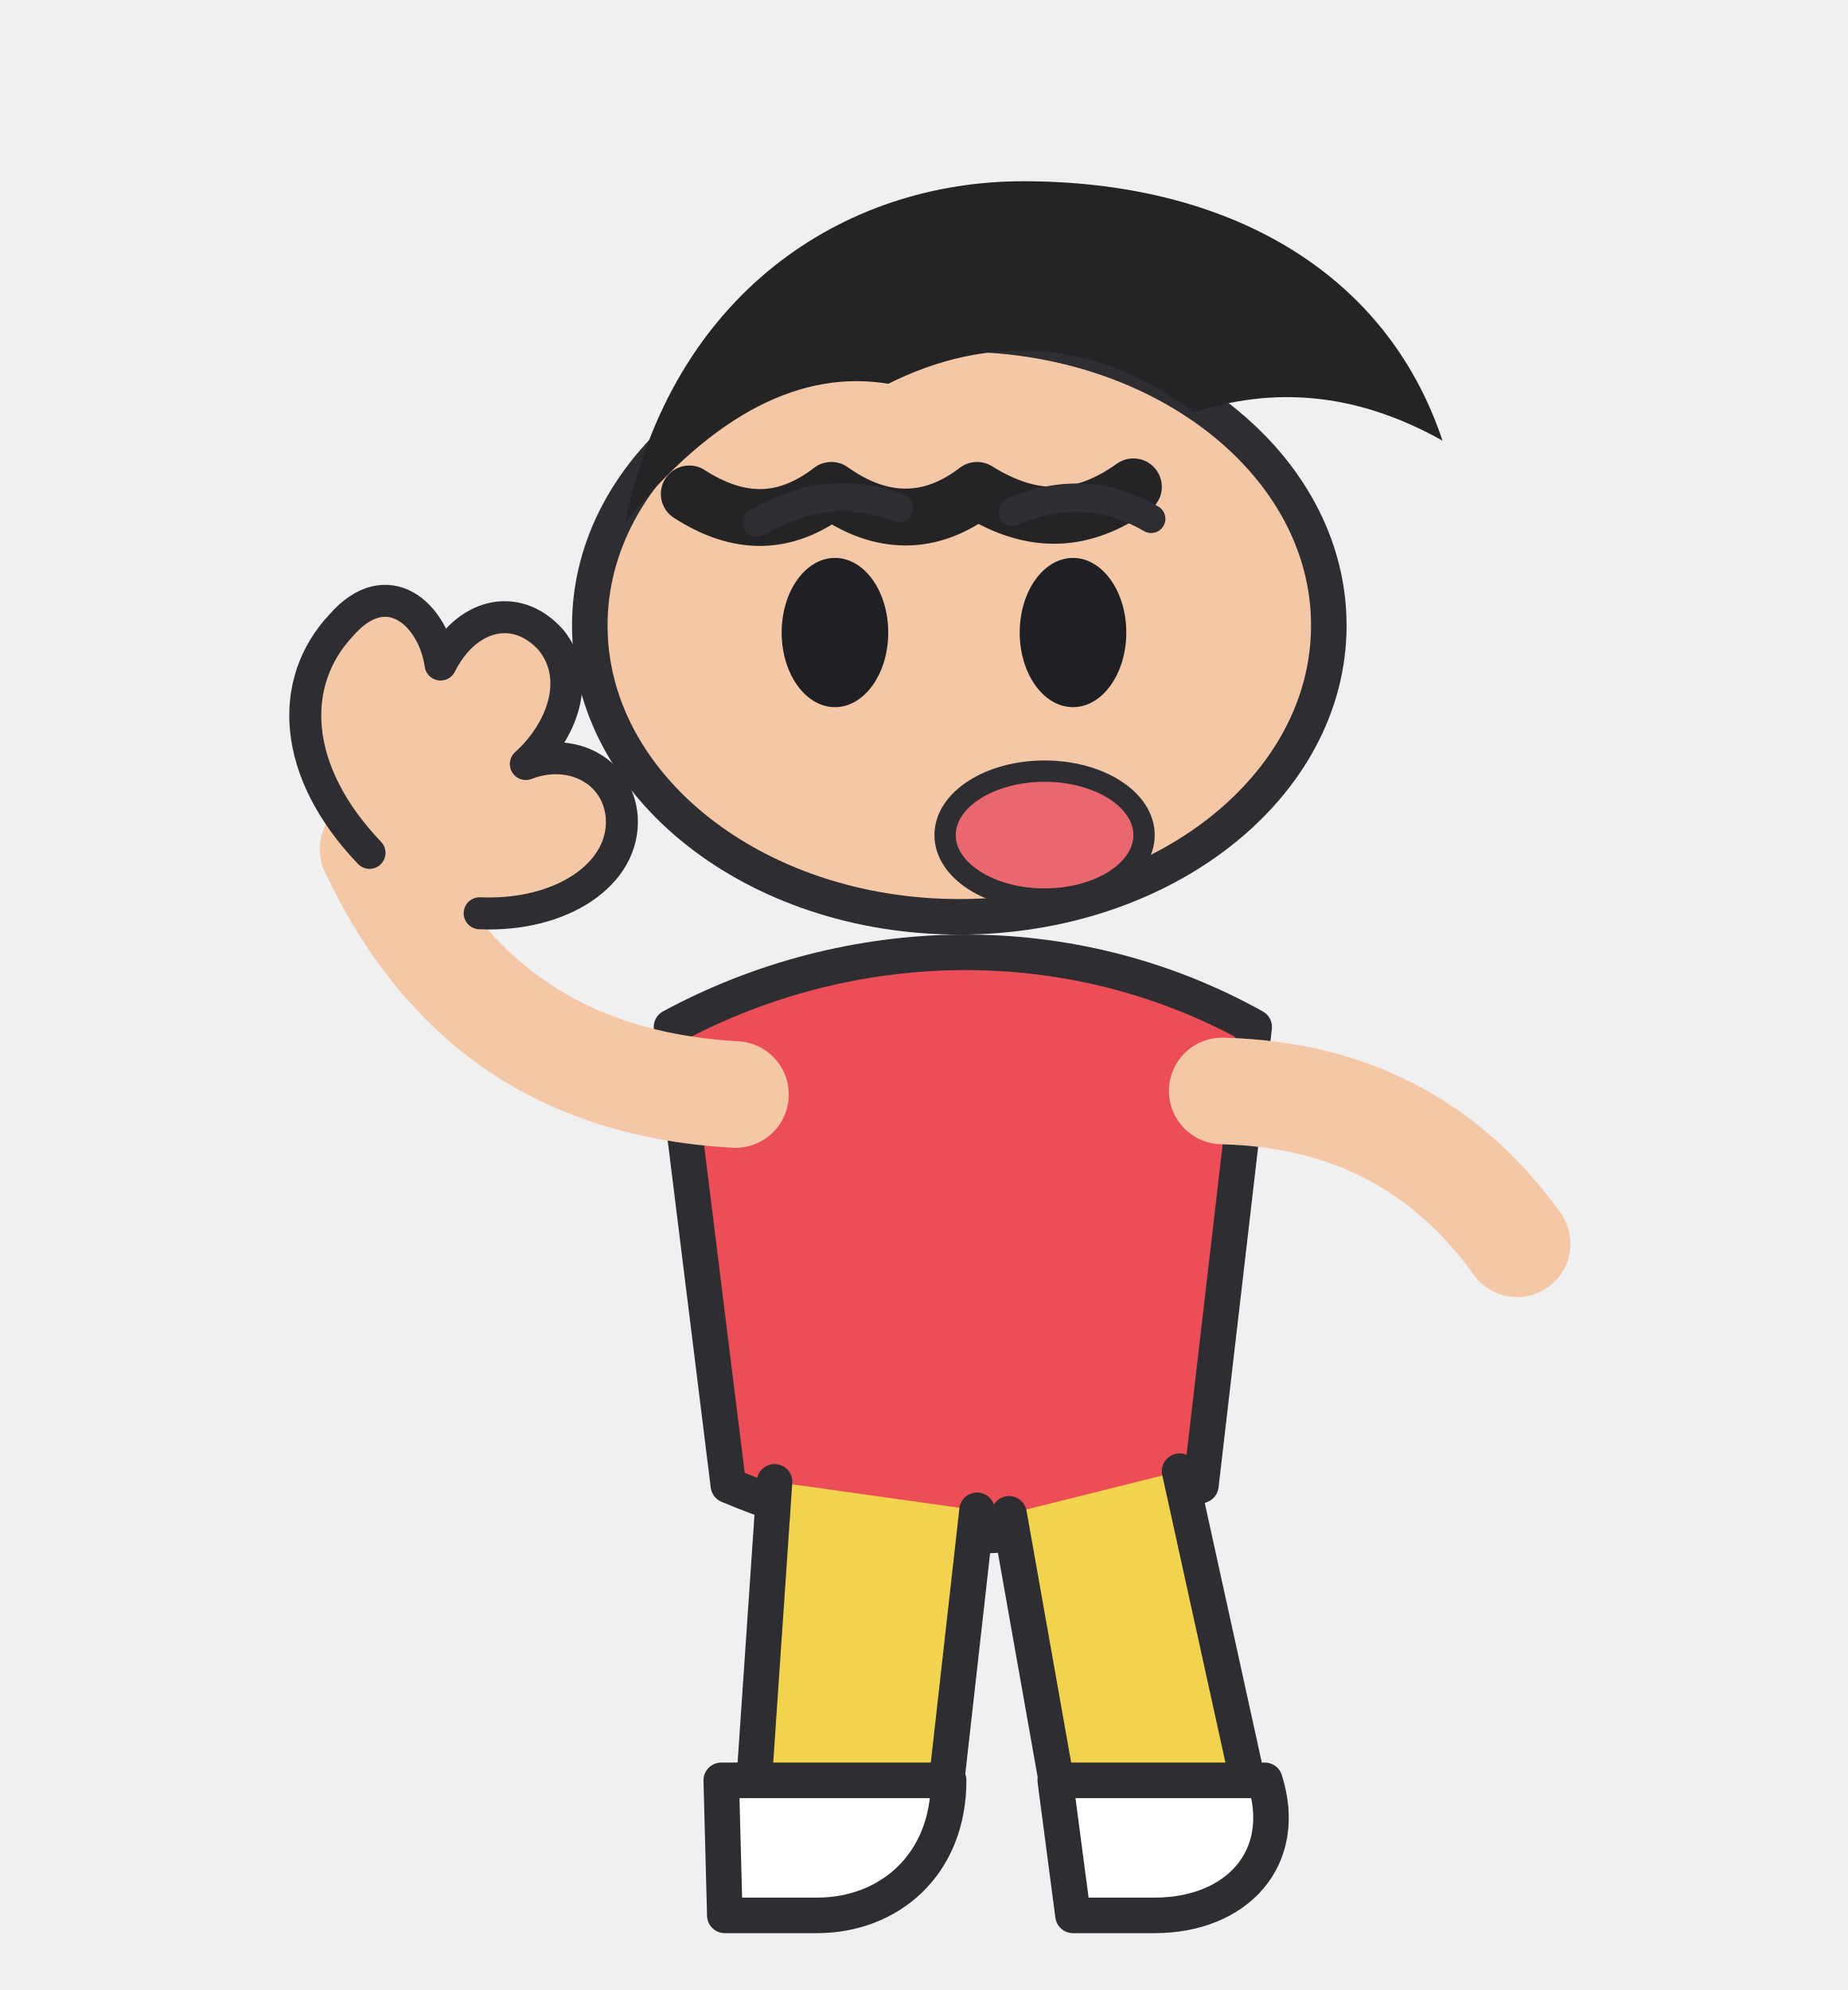
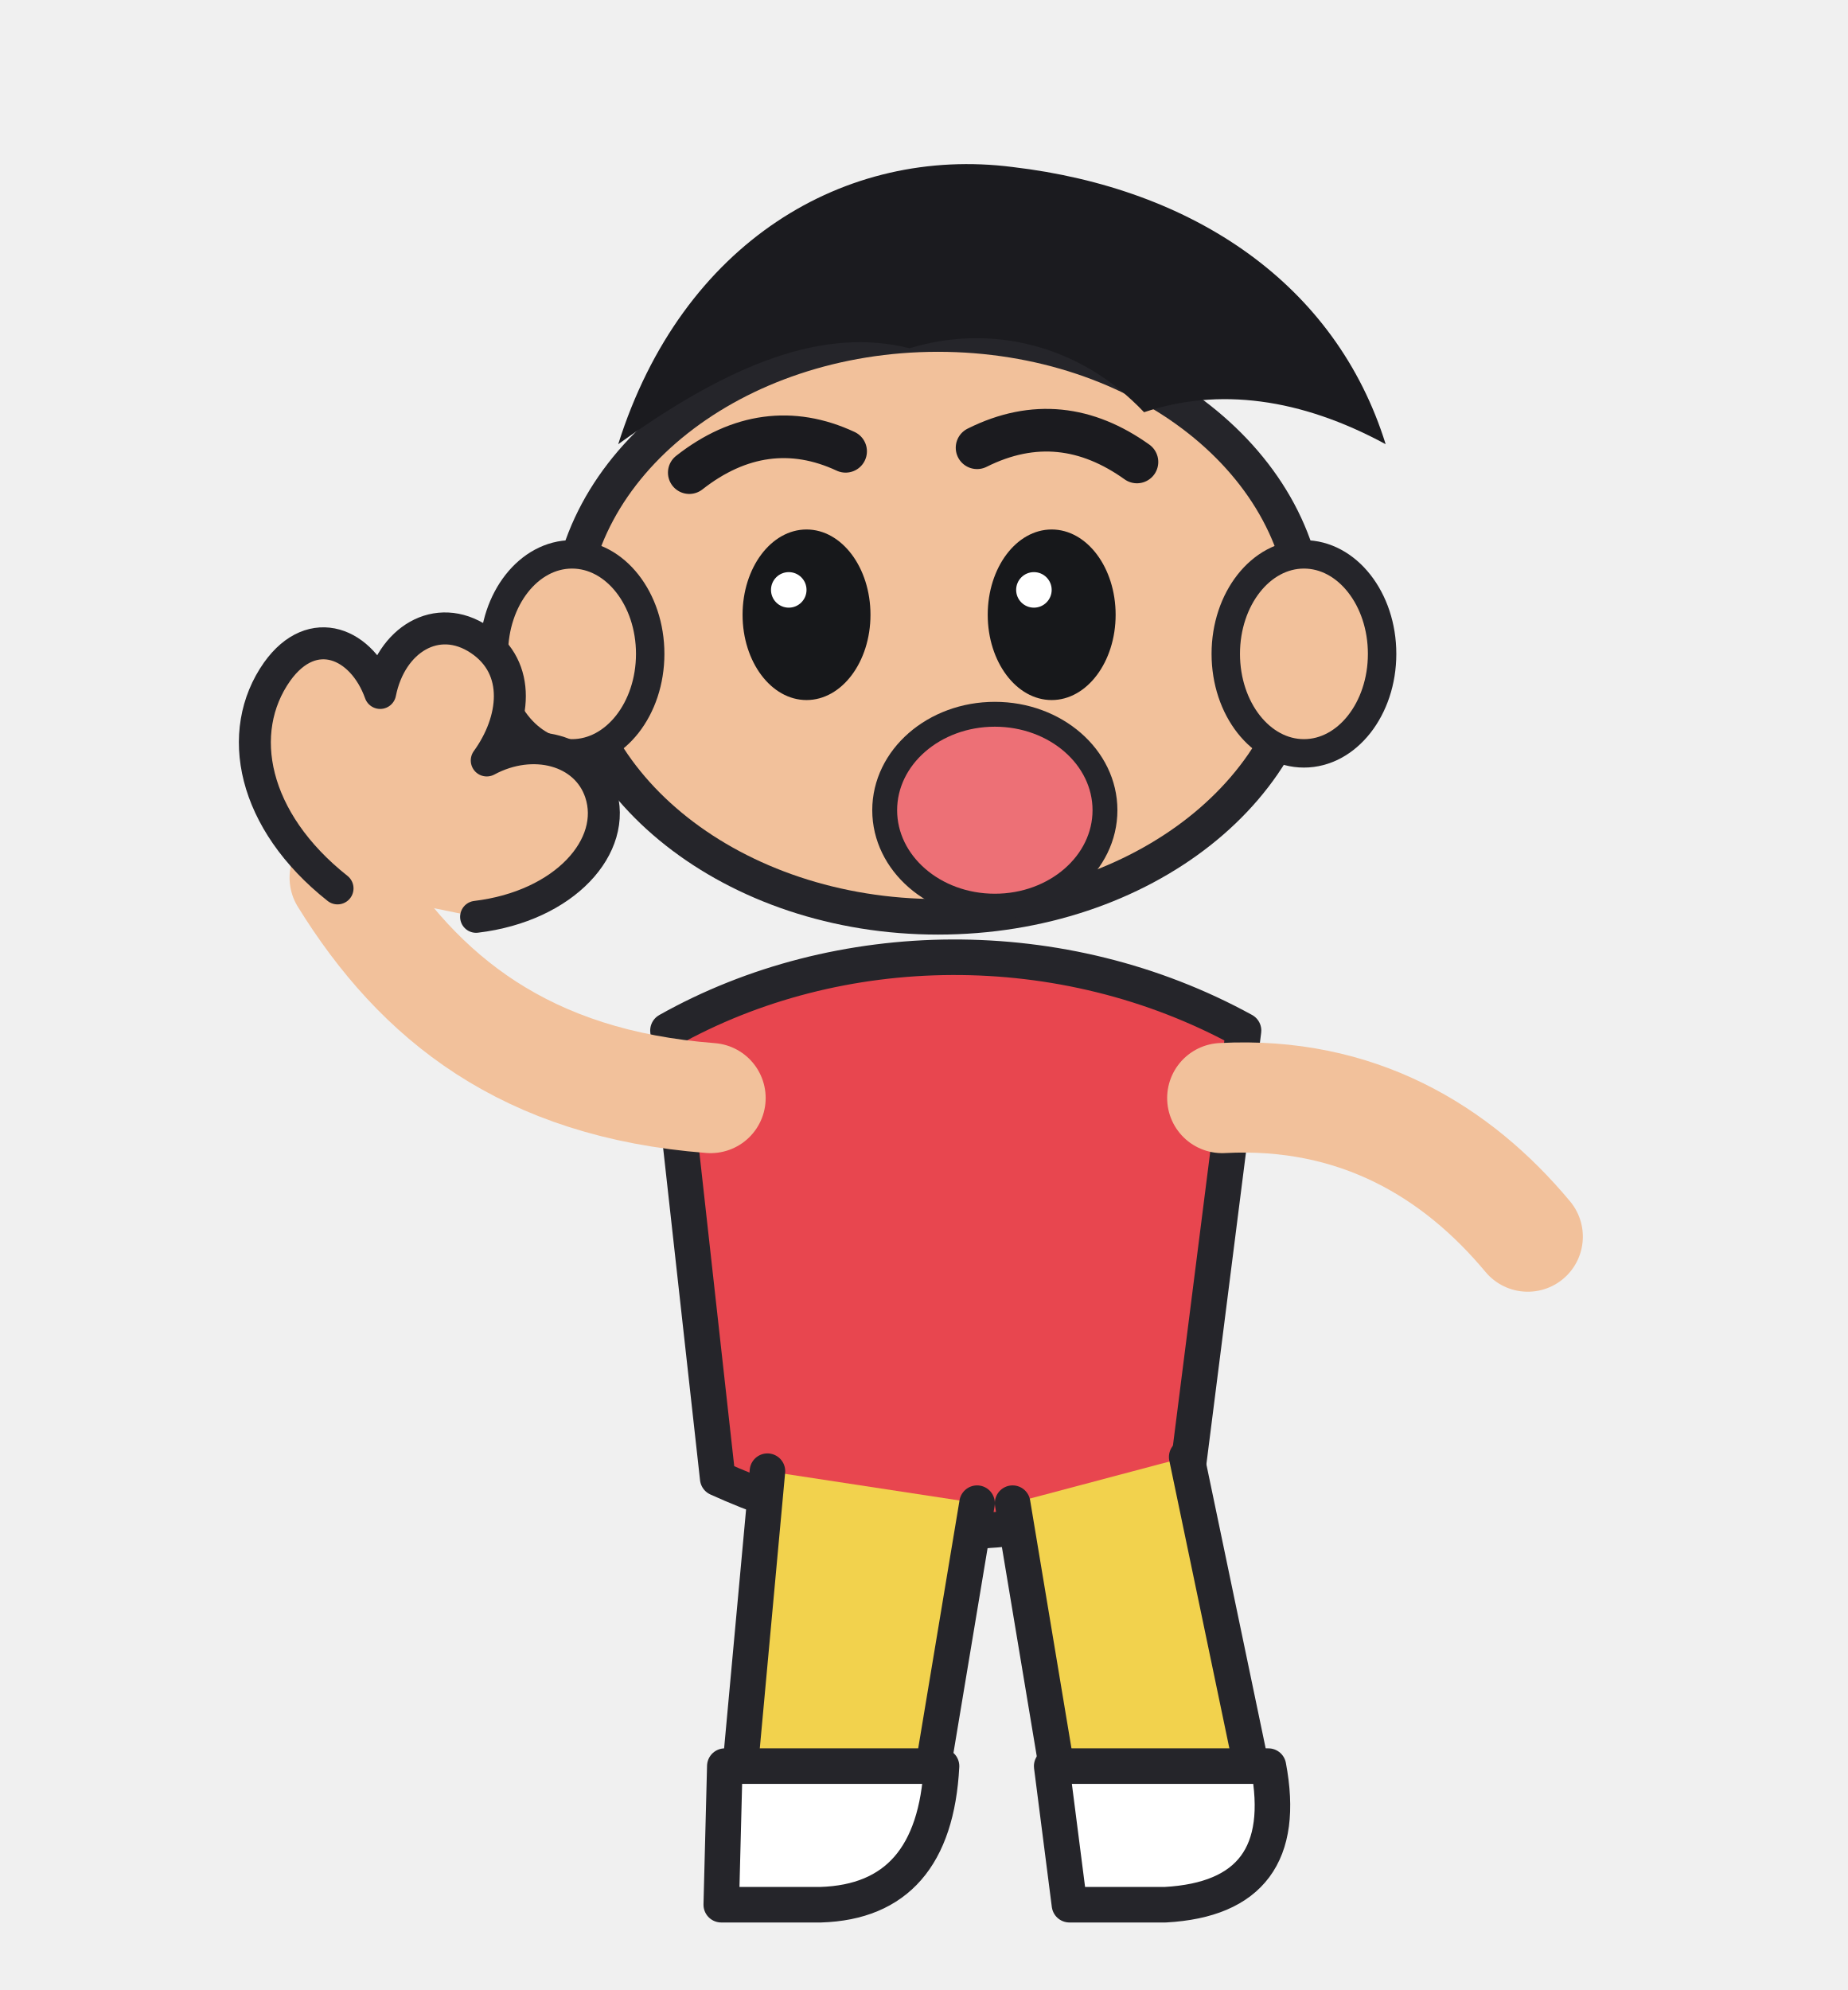
<svg xmlns="http://www.w3.org/2000/svg" width="520" height="560" viewBox="0 0 520 560">
-   <g stroke="#2d2d32" stroke-linecap="round" stroke-linejoin="round">
-     <ellipse cx="270" cy="176" rx="104" ry="82" fill="#f4c8a6" stroke-width="10" />
-     <path d="M176 147c13-64 61-96 112-96 57 0 102 25 118 73-25-14-48-15-70-8-28-21-58-22-86-8-24-4-49 8-74 39z" fill="#242427" stroke="none" />
-     <path d="M194 139c14 9 27 9 40-1 14 10 28 10 41 0 16 10 30 9 44-1" fill="none" stroke="#242427" stroke-width="16" />
-     <ellipse cx="235" cy="178" rx="15" ry="21" fill="#1f2024" stroke="none" />
-     <ellipse cx="302" cy="178" rx="15" ry="21" fill="#1f2024" stroke="none" />
-     <path d="M213 147c14-8 27-9 40-4M285 144c14-6 27-5 39 2" fill="none" stroke-width="8" />
-     <ellipse cx="294" cy="235" rx="28" ry="18" fill="#e96870" stroke-width="6" />
-     <path d="M189 289c50-27 112-29 164 0l-15 129c-45 19-88 19-133 0z" fill="#eb4e56" stroke-width="10" />
-     <path d="M218 417l-6 88h54l9-80M284 426l14 79h54l-20-91" fill="#f2d34e" stroke-width="10" />
-     <path d="M207 308c-54-3-84-31-102-69" fill="none" stroke="#f4c8a6" stroke-width="30" />
-     <path d="M104 240c-22-23-23-48-8-64 13-15 26-3 28 11 7-14 21-18 31-7 9 11 3 26-7 35 13-5 26 2 27 15 1 16-17 28-40 27" fill="#f4c8a6" stroke-width="9" />
-     <path d="M344 307c39 1 65 18 83 43" fill="none" stroke="#f4c8a6" stroke-width="30" />
-     <path d="M203 501h64c0 24-17 38-37 38h-26zM297 501h59c7 22-8 38-31 38h-23z" fill="#ffffff" stroke-width="10" />
+   <g stroke="#25252a" stroke-linecap="round" stroke-linejoin="round">
+     <ellipse cx="264" cy="176" rx="104" ry="82" fill="#f2c19b" stroke-width="10" />
+     <ellipse cx="161" cy="184" rx="22" ry="28" fill="#f2c19b" stroke-width="8" />
+     <ellipse cx="367" cy="184" rx="22" ry="28" fill="#f2c19b" stroke-width="8" />
+     <path d="M174 125c18-57 64-84 111-78 51 6 91 33 105 78-24-13-47-16-68-9-18-19-43-25-66-18-24-6-50 4-82 27z" fill="#1b1b1f" stroke="none" />
+     <path d="M194 133c14-11 29-13 44-6M275 126c16-8 31-6 45 4" fill="none" stroke="#1b1b1f" stroke-width="12" />
+     <ellipse cx="227" cy="173" rx="18" ry="24" fill="#17181b" stroke="none" />
+     <ellipse cx="296" cy="173" rx="18" ry="24" fill="#17181b" stroke="none" />
+     <circle cx="222" cy="166" r="5" fill="#fff" stroke="none" />
+     <circle cx="291" cy="166" r="5" fill="#fff" stroke="none" />
+     <ellipse cx="280" cy="228" rx="31" ry="27" fill="#ed7076" stroke-width="7" />
+     <path d="M188 290c48-27 111-28 162 0l-16 126c-44 20-88 20-132 0z" fill="#e8464f" stroke-width="10" />
+     <path d="M216 414l-8 87h54l13-78M285 423l13 78h55l-19-91" fill="#f2d24d" stroke-width="10" />
+     <path d="M200 309c-52-4-82-28-103-62" fill="none" stroke="#f2c19b" stroke-width="31" />
+     <path d="M95 250c-24-19-29-44-17-61 10-14 24-8 29 6 3-15 16-23 28-15 12 8 10 23 2 34 13-7 28-3 32 9 5 15-10 32-35 35" fill="#f2c19b" stroke-width="9" />
+     <path d="M344 309c38-2 66 15 86 39" fill="none" stroke="#f2c19b" stroke-width="31" />
+     <path d="M204 497h61q-2 38-34 39h-28zM296 497h61q7 37-29 39h-27z" fill="#fff" stroke-width="10" />
  </g>
</svg>
